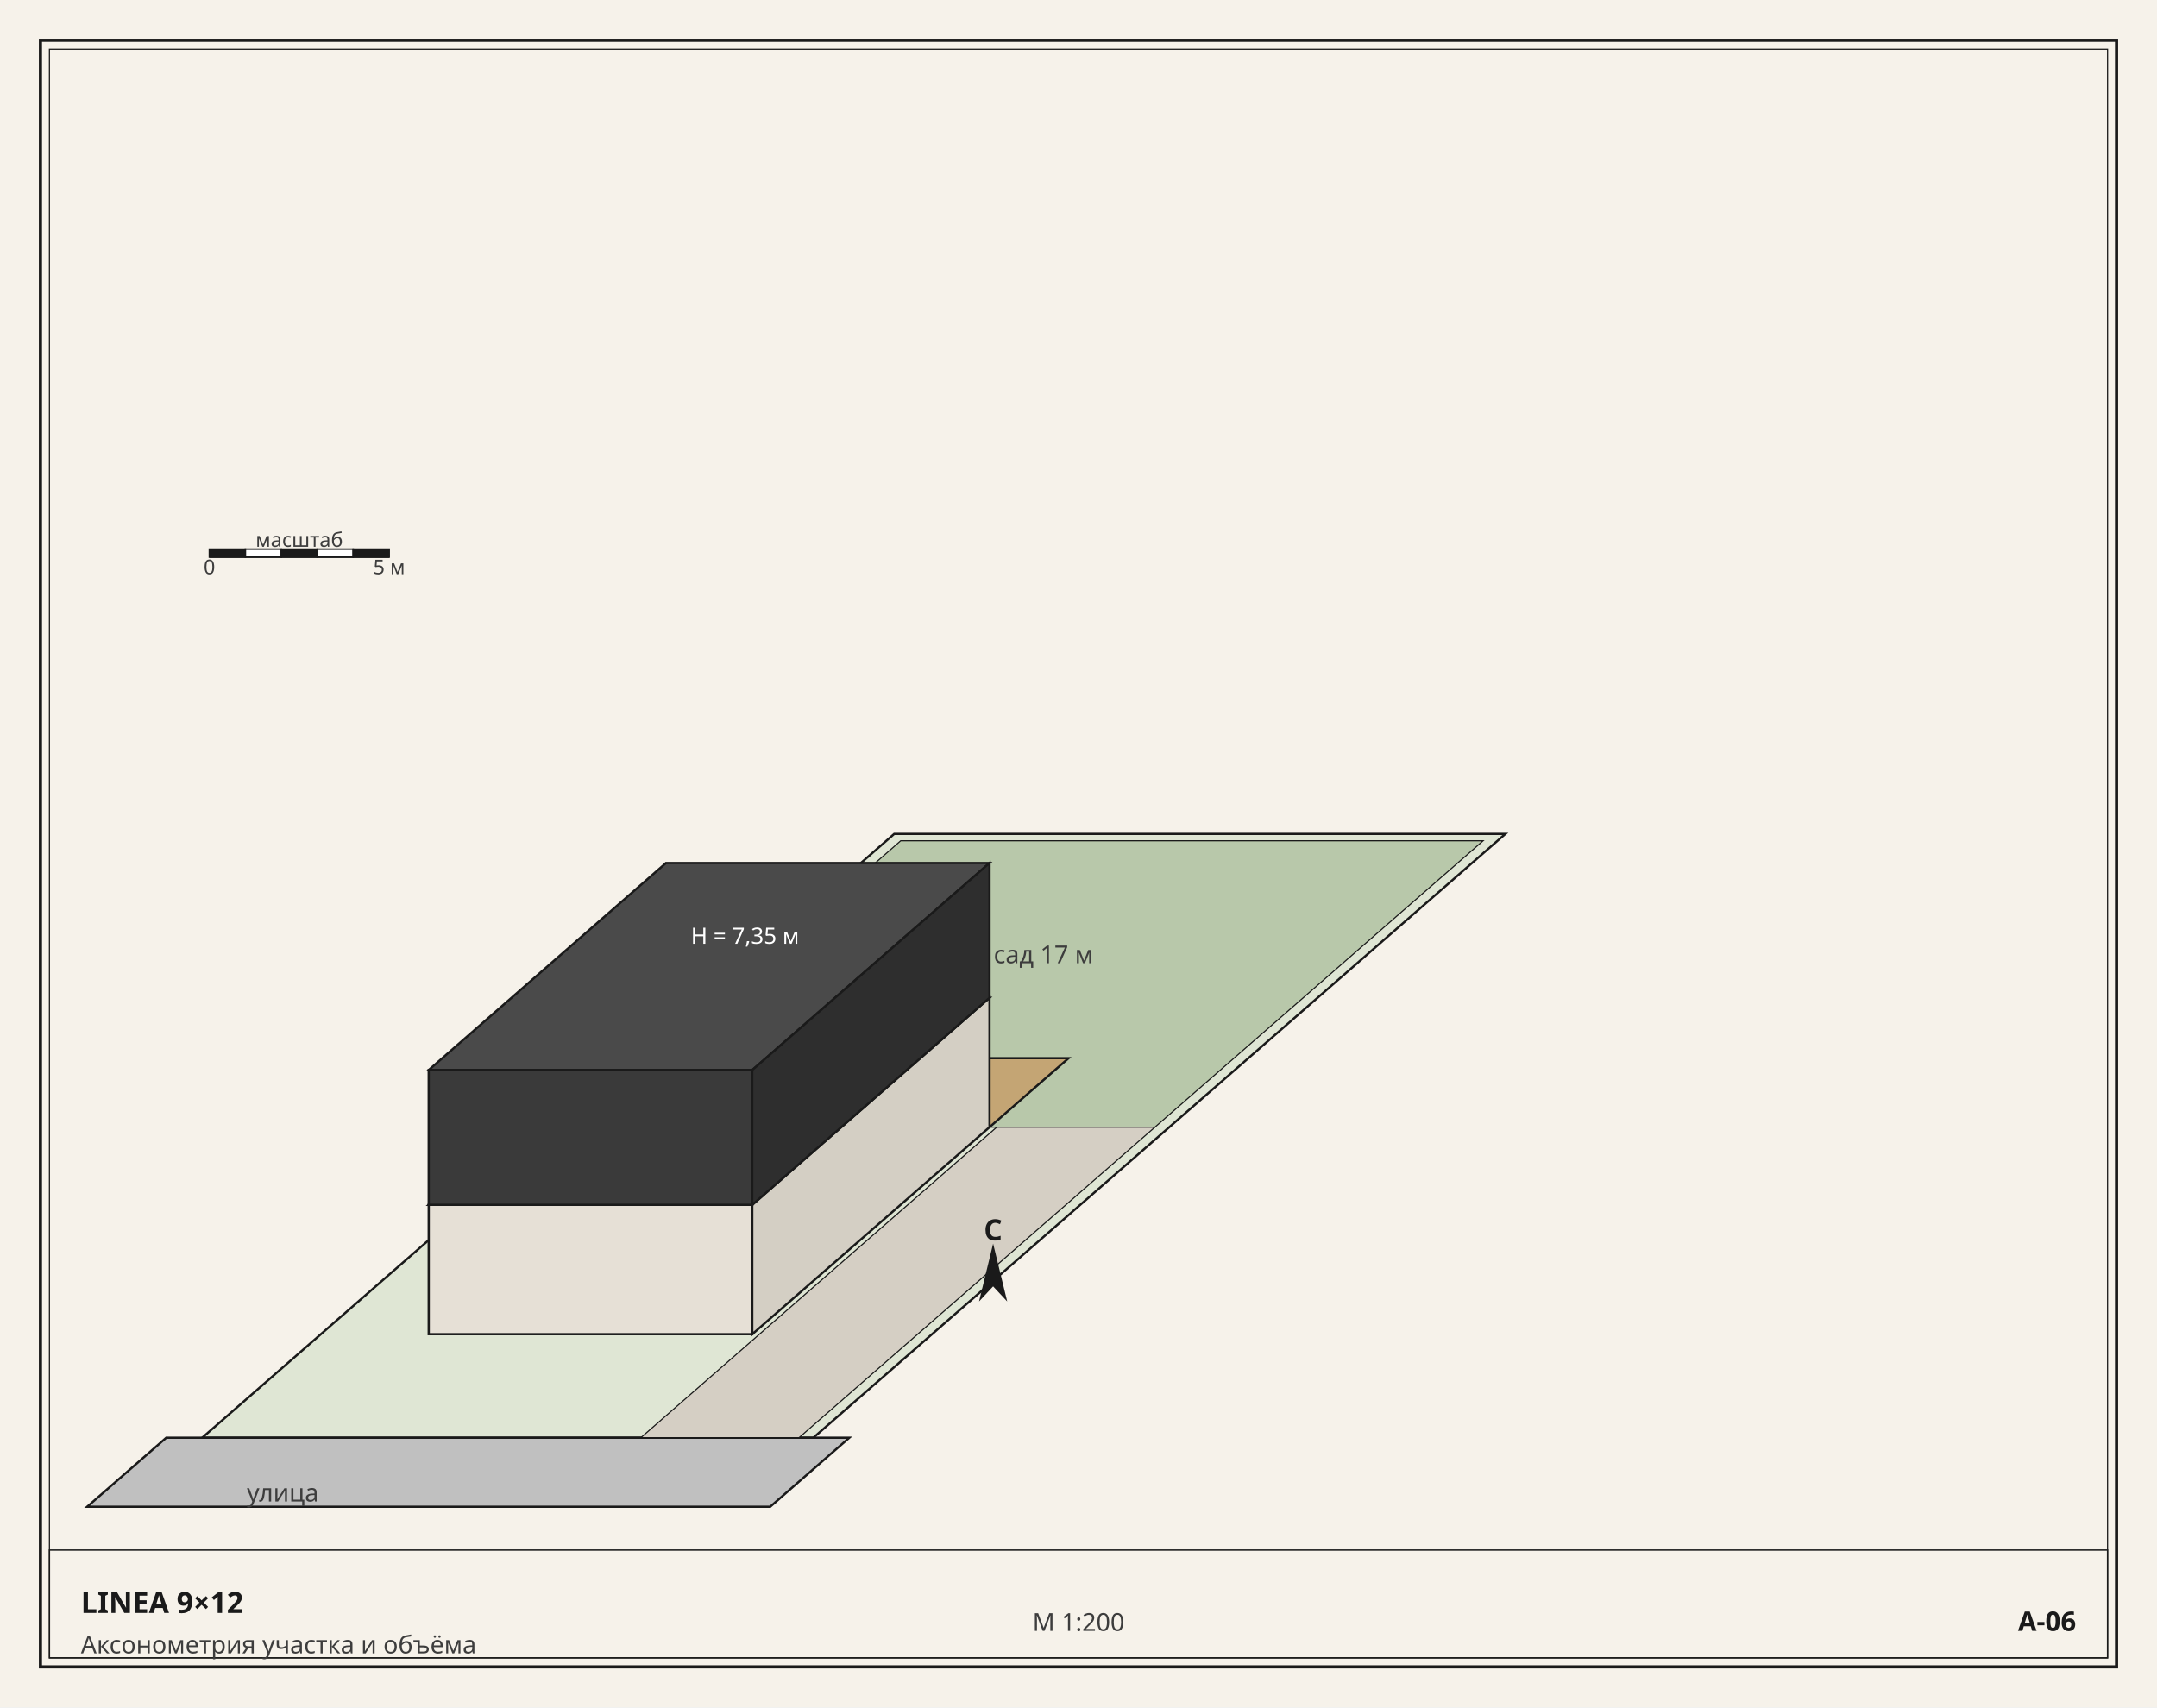
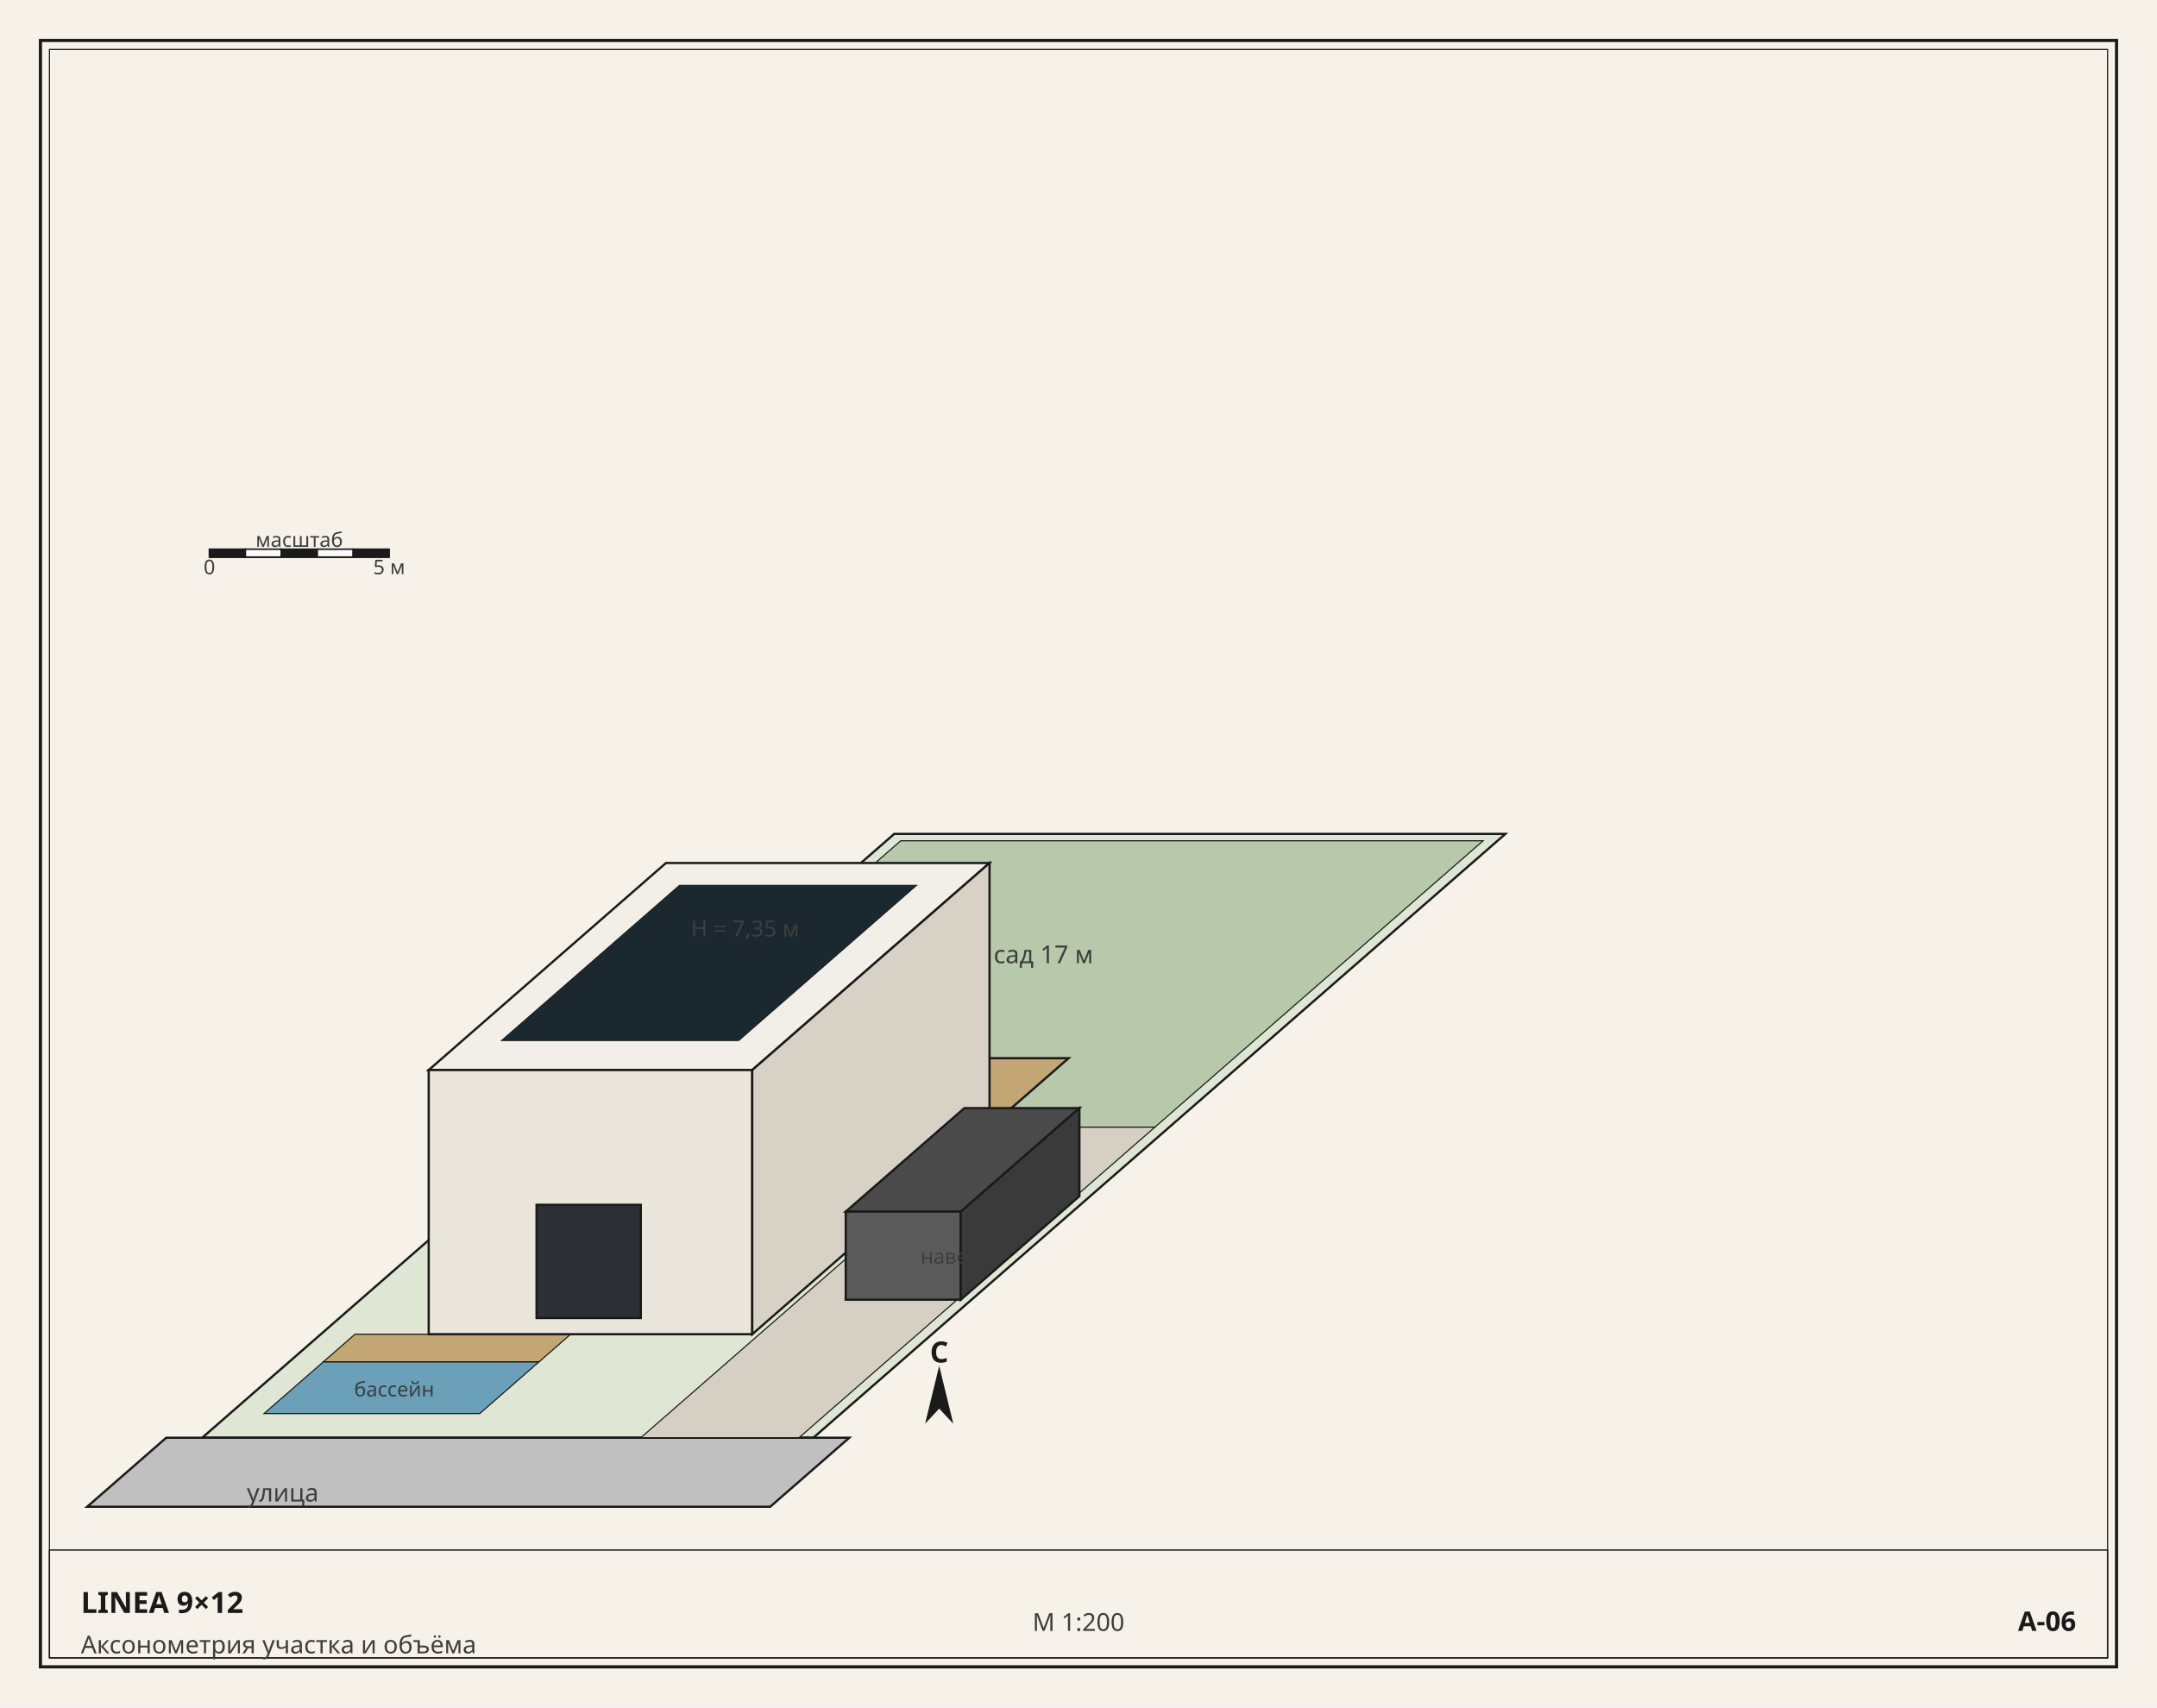
<svg xmlns="http://www.w3.org/2000/svg" viewBox="0 0 960 760" width="100%" role="img" aria-label="Аксонометрия участка и объёма">
  <rect width="960" height="760" fill="#f6f2ea" />
  <rect x="18" y="18" width="924" height="724" fill="none" stroke="#1a1a1a" stroke-width="1.4" />
  <rect x="22" y="22" width="916" height="716" fill="none" stroke="#1a1a1a" stroke-width="0.5" />
  <rect x="22" y="690" width="916" height="48" fill="none" stroke="#1a1a1a" stroke-width="0.6" />
  <text x="36" y="718" font-size="13" font-weight="600" font-family="IBM Plex Sans, Segoe UI, sans-serif" fill="#1a1a1a">LINEA 9×12</text>
  <text x="36" y="736" font-size="11" font-family="IBM Plex Sans, Segoe UI, sans-serif" fill="#3d3d3d">Аксонометрия участка и объёма</text>
  <text x="480" y="726" font-size="11" text-anchor="middle" font-family="IBM Plex Sans, Segoe UI, sans-serif" fill="#3d3d3d">М 1:200</text>
  <text x="924" y="726" font-size="12" text-anchor="end" font-weight="600" font-family="IBM Plex Sans, Segoe UI, sans-serif" fill="#1a1a1a">А-06</text>
  <polygon points="90.00,640.00 362.00,640.00 670.00,371.20 398.00,371.20" fill="#dfe6d4" stroke="#1a1a1a" stroke-width="1" />
  <polygon points="38.80,670.72 342.80,670.72 378.00,640.00 74.00,640.00" fill="#c0c0c0" stroke="#1a1a1a" stroke-width="1" />
  <polygon points="254.80,501.76 514.00,501.76 660.08,374.27 400.88,374.27" fill="#b8c8aa" stroke="#1a1a1a" stroke-width="0.5" />
  <polygon points="296.40,501.76 440.40,501.76 475.60,471.04 331.60,471.04" fill="#c4a574" stroke="#1a1a1a" stroke-width="1" />
  <polygon points="285.20,640.00 355.60,640.00 514.00,501.76 443.60,501.76" fill="#d5cfc4" stroke="#1a1a1a" stroke-width="0.5" />
-   <polygon points="190.80,536.32 334.80,536.32 440.40,444.16 296.40,444.16" fill="#f2efe8" stroke="#1a1a1a" stroke-width="1" />
-   <polygon points="190.80,593.92 334.80,593.92 334.80,536.32 190.80,536.32" fill="#e6e0d6" stroke="#1a1a1a" stroke-width="1" />
-   <polygon points="334.80,593.92 440.40,501.76 440.40,444.16 334.80,536.32" fill="#d4cfc4" stroke="#1a1a1a" stroke-width="1" />
-   <polygon points="190.80,476.32 334.80,476.32 440.40,384.16 296.40,384.16" fill="#4a4a4a" stroke="#1a1a1a" stroke-width="1" />
-   <polygon points="190.80,536.32 334.80,536.32 334.80,476.32 190.80,476.32" fill="#3a3a3a" stroke="#1a1a1a" stroke-width="1" />
-   <polygon points="334.80,536.32 440.40,444.16 440.40,384.16 334.80,476.32" fill="#2e2e2e" stroke="#1a1a1a" stroke-width="1" />
-   <text x="331.60" y="416.64" font-size="10" fill="white" text-anchor="middle" font-weight="500" font-family="IBM Plex Sans, Segoe UI, sans-serif" dominant-baseline="middle">H = 7,35 м</text>
+   <polygon points="117.52,629.25 213.52,629.25 239.92,606.21 143.92,606.21" fill="#6aa0b8" stroke="#1a1a1a" stroke-width="0.5" />
+   <polygon points="143.92,606.21 239.92,606.21 254.00,593.92 158.00,593.92" fill="#c4a574" stroke="#1a1a1a" stroke-width="0.5" />
+   <polygon points="190.80,476.32 334.80,476.32 440.40,384.16 296.40,384.16" fill="#f2efe8" stroke="#1a1a1a" stroke-width="1" />
+   <polygon points="190.80,593.92 334.80,593.92 334.80,476.32 190.80,476.32" fill="#ebe6dc" stroke="#1a1a1a" stroke-width="1" />
+   <polygon points="334.80,593.92 440.40,501.76 440.40,384.16 334.80,476.32" fill="#d8d2c6" stroke="#1a1a1a" stroke-width="1" />
+   <polygon points="238.80,586.72 285.20,586.72 285.20,536.32 238.80,536.32" fill="#2c3036" stroke="#1a1a1a" stroke-width="1" />
+   <polygon points="223.20,463.20 328.80,463.20 408.00,394.08 302.40,394.08" fill="#1c2830" stroke="#1a1a1a" stroke-width="0.4" />
+   <polygon points="376.40,539.36 427.60,539.36 480.40,493.28 429.20,493.28" fill="#4a4a4a" stroke="#1a1a1a" stroke-width="1" />
+   <polygon points="376.40,578.56 427.60,578.56 427.60,539.36 376.40,539.36" fill="#5a5a5a" stroke="#1a1a1a" stroke-width="1" />
+   <polygon points="427.60,578.56 480.40,532.48 480.40,493.28 427.60,539.36" fill="#3a3a3a" stroke="#1a1a1a" stroke-width="1" />
+   <text x="331.60" y="413.44" font-size="10" fill="#3d3d3d" text-anchor="middle" font-weight="500" font-family="IBM Plex Sans, Segoe UI, sans-serif" dominant-baseline="middle">H = 7,35 м</text>
  <text x="125.84" y="664.58" font-size="11" fill="#3d3d3d" text-anchor="middle" font-weight="500" font-family="IBM Plex Sans, Segoe UI, sans-serif" dominant-baseline="middle">улица</text>
  <text x="464.40" y="424.96" font-size="11" fill="#3d3d3d" text-anchor="middle" font-weight="500" font-family="IBM Plex Sans, Segoe UI, sans-serif" dominant-baseline="middle">сад 17 м</text>
+   <text x="175.44" y="618.50" font-size="9" fill="#3d3d3d" text-anchor="middle" font-weight="500" font-family="IBM Plex Sans, Segoe UI, sans-serif" dominant-baseline="middle">бассейн</text>
+   <text x="422.40" y="559.36" font-size="9" fill="#3d3d3d" text-anchor="middle" font-weight="500" font-family="IBM Plex Sans, Segoe UI, sans-serif" dominant-baseline="middle">навес</text>
  <rect x="93.20" y="244.48" width="16.00" height="3.52" fill="#1a1a1a" stroke="#1a1a1a" stroke-width="0.7" opacity="1" />
  <rect x="109.20" y="244.48" width="16.00" height="3.52" fill="white" stroke="#1a1a1a" stroke-width="0.7" opacity="1" />
  <rect x="125.20" y="244.48" width="16.00" height="3.52" fill="#1a1a1a" stroke="#1a1a1a" stroke-width="0.7" opacity="1" />
  <rect x="141.20" y="244.48" width="16.00" height="3.52" fill="white" stroke="#1a1a1a" stroke-width="0.7" opacity="1" />
  <rect x="157.20" y="244.48" width="16.00" height="3.52" fill="#1a1a1a" stroke="#1a1a1a" stroke-width="0.7" opacity="1" />
  <line x1="93.20" y1="248.00" x2="173.20" y2="248.00" stroke="#1a1a1a" stroke-width="0.7" stroke-linecap="butt" />
  <text x="93.20" y="252.48" font-size="9" fill="#3d3d3d" text-anchor="middle" font-weight="500" font-family="IBM Plex Sans, Segoe UI, sans-serif" dominant-baseline="middle">0</text>
  <text x="173.20" y="252.48" font-size="9" fill="#3d3d3d" text-anchor="middle" font-weight="500" font-family="IBM Plex Sans, Segoe UI, sans-serif" dominant-baseline="middle">5 м</text>
  <text x="133.20" y="240.32" font-size="9" fill="#3d3d3d" text-anchor="middle" font-weight="500" font-family="IBM Plex Sans, Segoe UI, sans-serif" dominant-baseline="middle">масштаб</text>
-   <polygon points="442.00,553.60 435.73,579.36 442.00,572.64 448.27,579.36" fill="#1a1a1a" stroke="none" stroke-width="1" />
-   <text x="442.00" y="547.52" font-size="13" fill="#1a1a1a" text-anchor="middle" font-weight="600" font-family="IBM Plex Sans, Segoe UI, sans-serif" dominant-baseline="middle">С</text>
+   <polygon points="418.00,608.00 411.73,633.76 418.00,627.04 424.27,633.76" fill="#1a1a1a" stroke="none" stroke-width="1" />
+   <text x="418.00" y="601.92" font-size="13" fill="#1a1a1a" text-anchor="middle" font-weight="600" font-family="IBM Plex Sans, Segoe UI, sans-serif" dominant-baseline="middle">С</text>
</svg>
